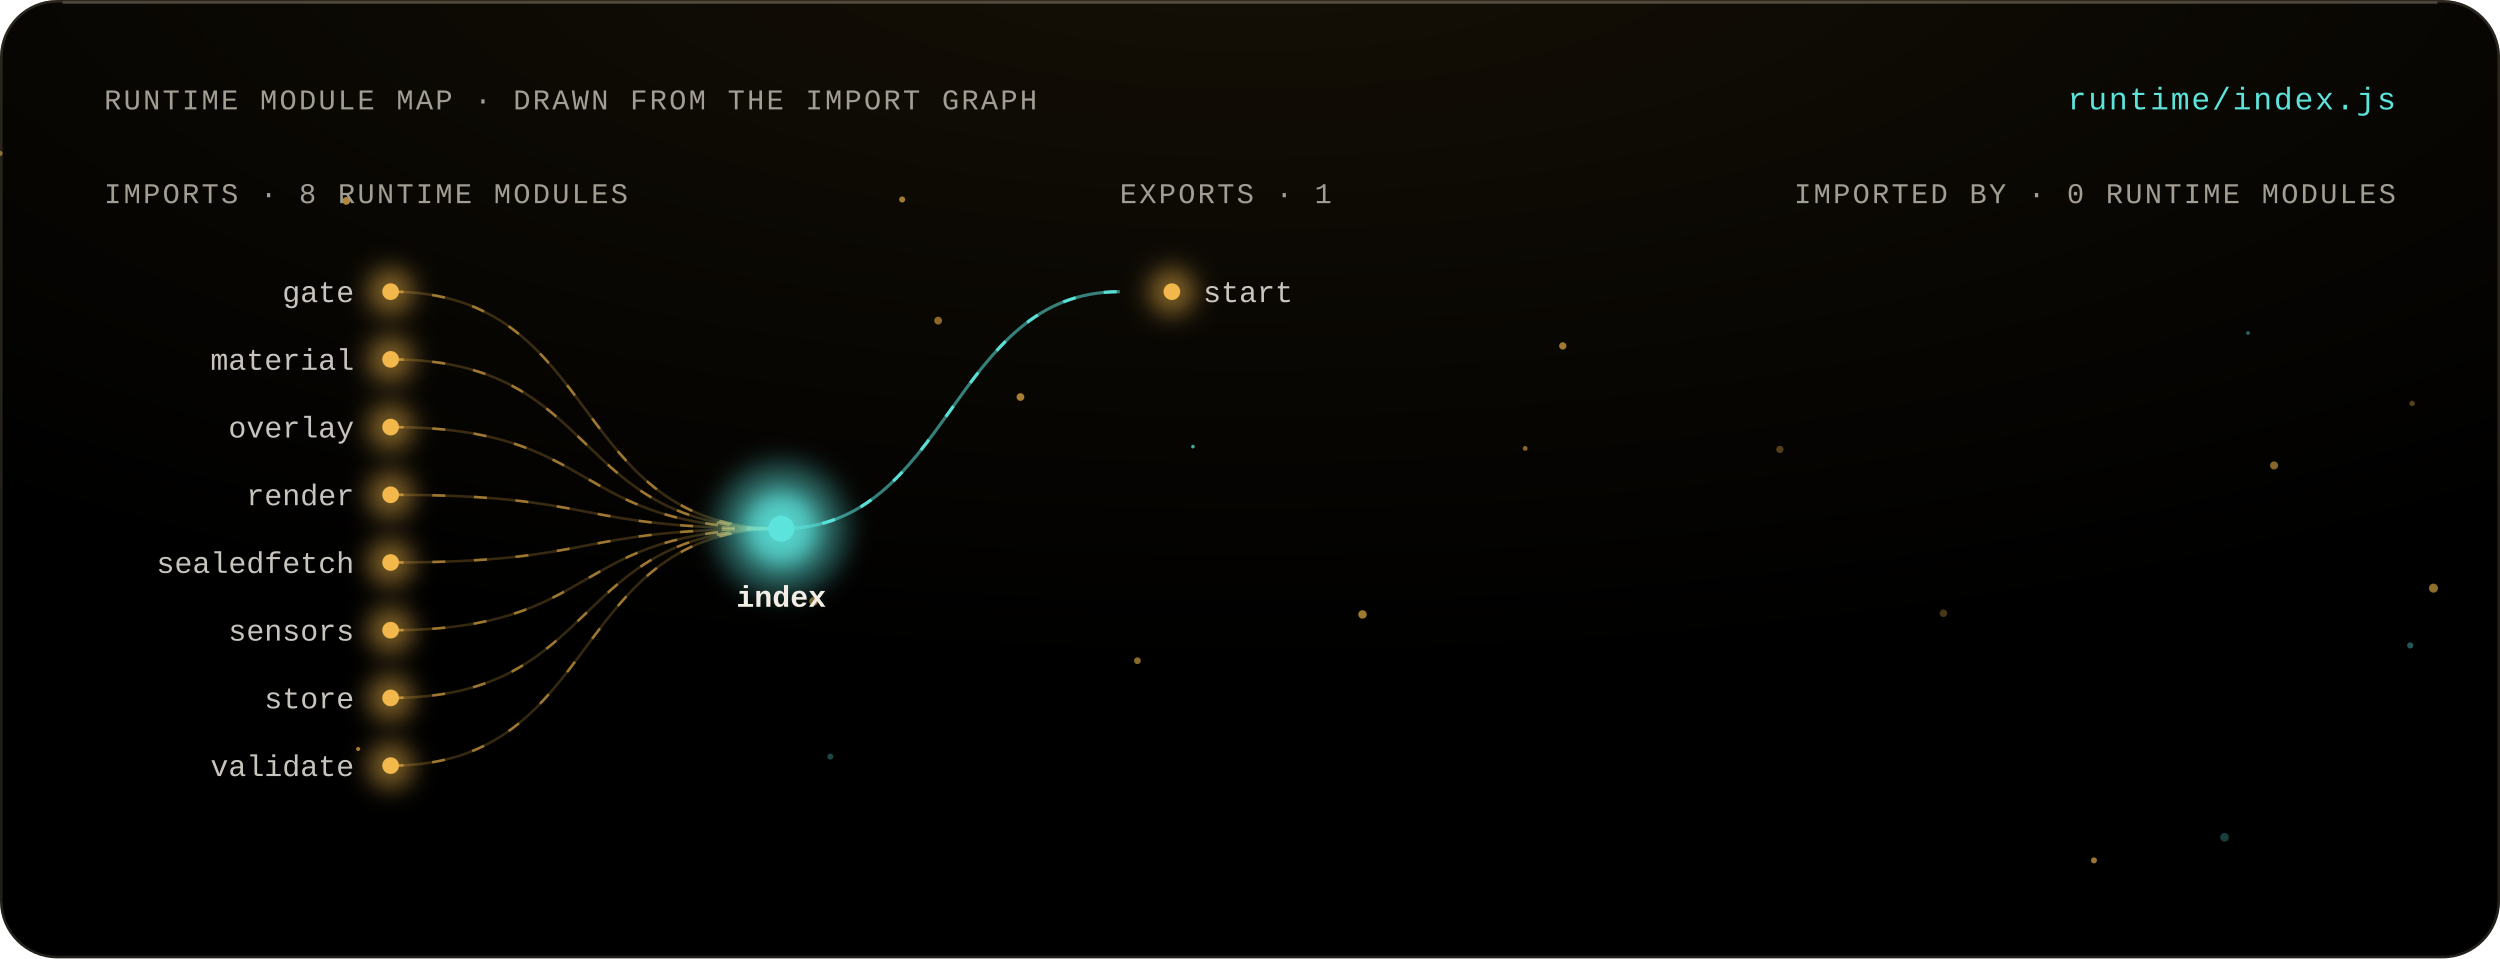
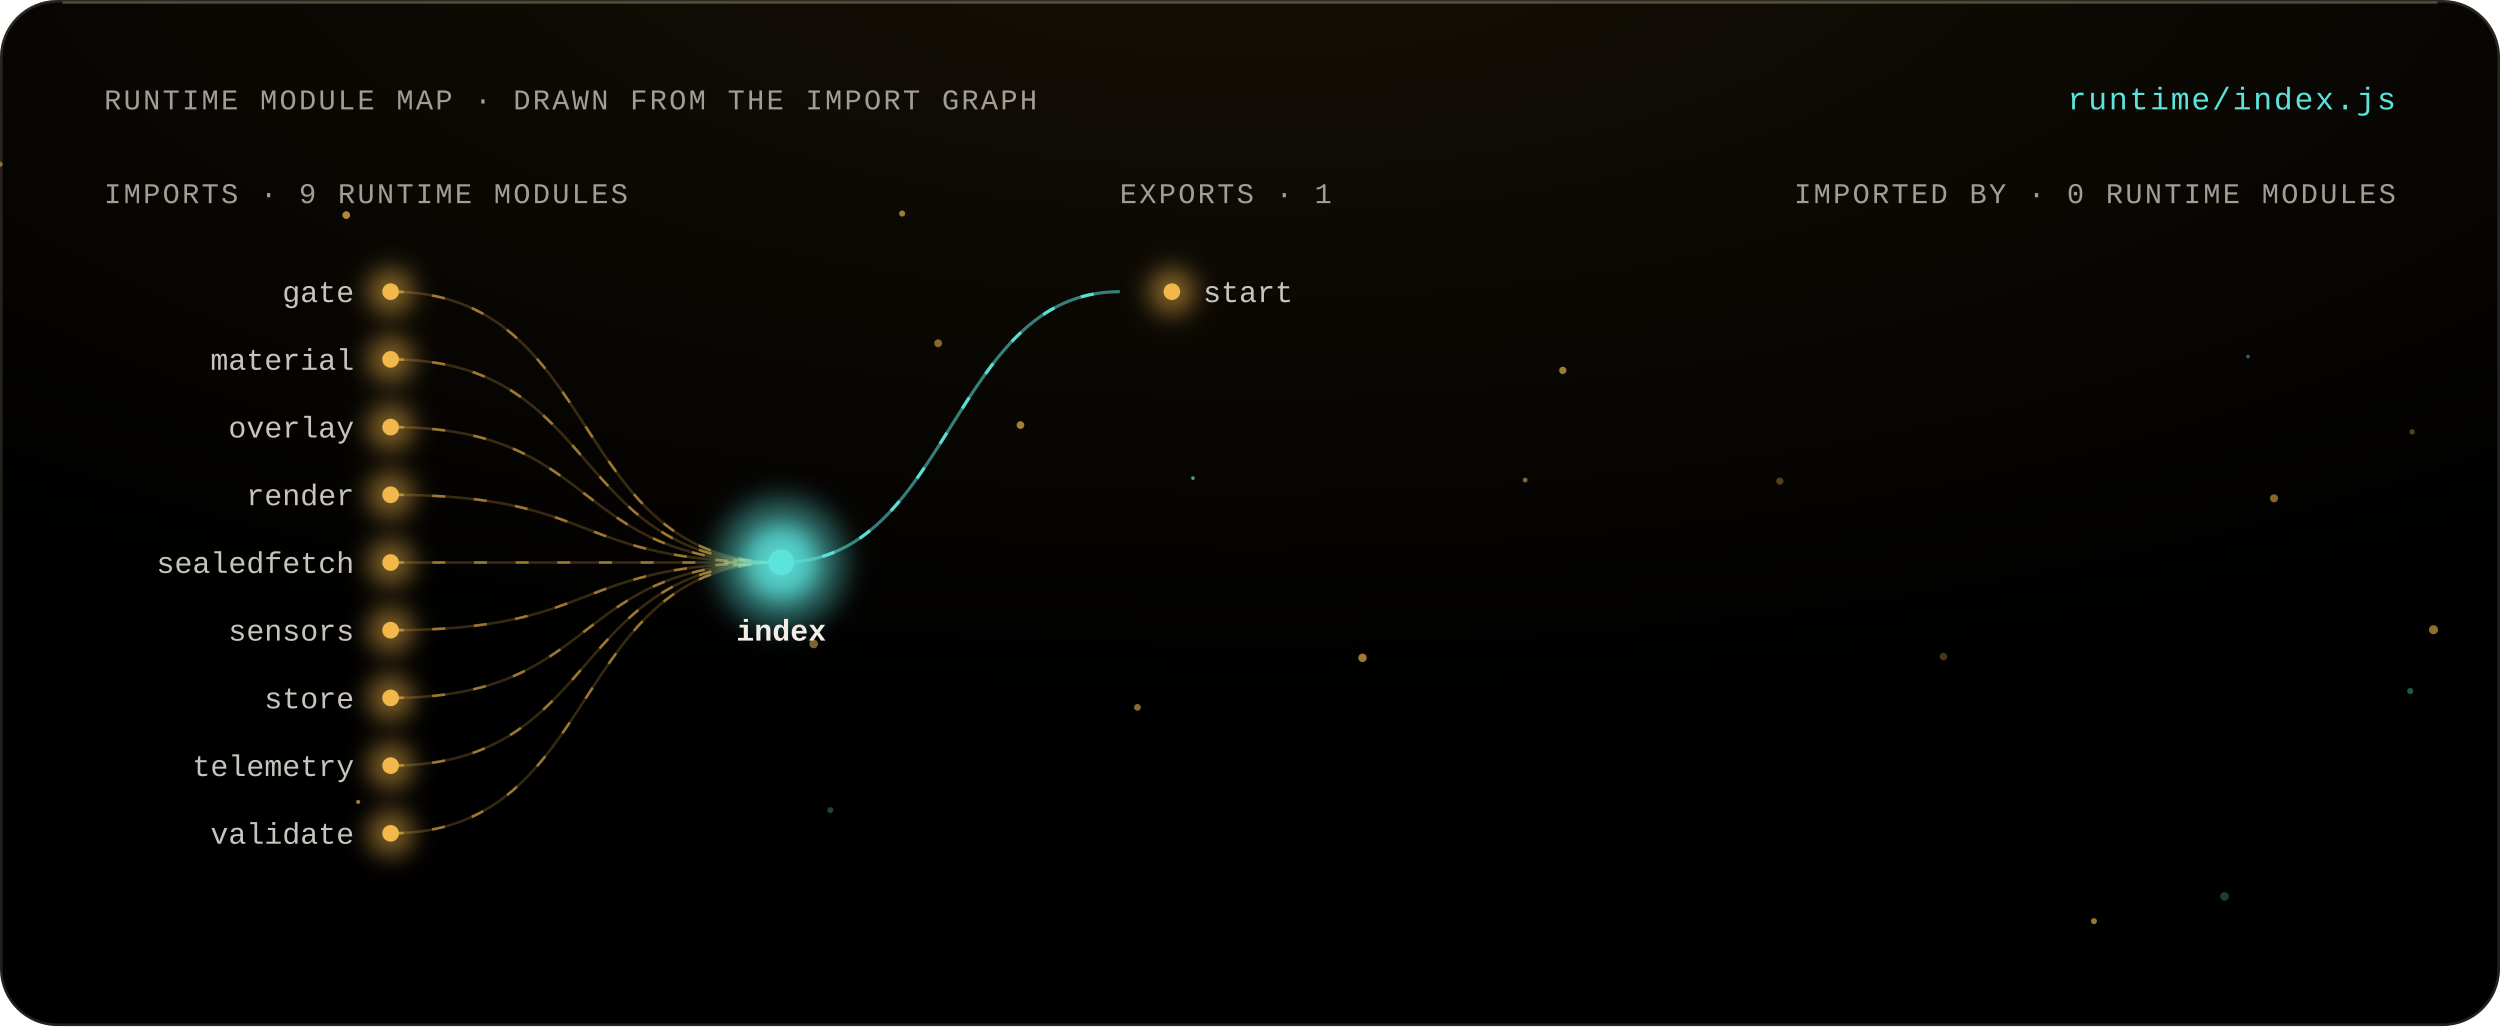
- <svg xmlns="http://www.w3.org/2000/svg" viewBox="0 0 960 368" width="960" height="368" role="img" aria-labelledby="t">
+ <svg xmlns="http://www.w3.org/2000/svg" viewBox="0 0 960 394" width="960" height="394" role="img" aria-labelledby="t">
  <style>
  text { font-family: 'Geist Mono', ui-monospace, 'Liberation Mono', Menlo, monospace; fill: #F2EEE6; }
  .m { fill: #A39E94; font-size: 11px; letter-spacing: .08em; }
  .l { font-size: 11.5px; }
  .h { font-size: 12px; fill: #5CE4DC; letter-spacing: .06em; }
  .flow { stroke-dasharray: 5 11; animation: flow 3s linear infinite; }
  @keyframes flow { to { stroke-dashoffset: -32; } }
  .breathe { animation: breathe 4.2s ease-in-out infinite; }
  @keyframes breathe { 50% { opacity: .38; } }
  .beat { animation: beat 2.6s ease-in-out infinite; transform-box: fill-box; transform-origin: center; }
  @keyframes beat { 50% { opacity: .55; transform: scale(1.35); } }
  .spin { transform-box: fill-box; transform-origin: center; animation: spin 48s linear infinite; }
  .spin-r { transform-box: fill-box; transform-origin: center; animation: spin 64s linear infinite reverse; }
  @keyframes spin { to { transform: rotate(360deg); } }
  @media (prefers-reduced-motion: reduce) { * { animation: none !important; } }
</style>
  <defs>
    <filter id="bloom" x="-80%" y="-80%" width="260%" height="260%">
      <feGaussianBlur stdDeviation="4.5" />
    </filter>
    <filter id="soft" x="-30%" y="-30%" width="160%" height="160%">
      <feGaussianBlur stdDeviation="1.4" />
    </filter>
    <radialGradient id="key" cx="50%" cy="-10%" r="80%">
      <stop offset="0" stop-color="#F2B84B" stop-opacity=".09" />
      <stop offset="1" stop-color="#F2B84B" stop-opacity="0" />
    </radialGradient>
    <linearGradient id="pair" x1="0" x2="1">
      <stop offset="0" stop-color="#F2B84B" />
      <stop offset="1" stop-color="#5CE4DC" />
    </linearGradient>
  </defs>
-   <rect width="960" height="368" rx="22" fill="#000" />
-   <rect width="960" height="368" rx="22" fill="url(#key)" />
-   <rect x=".5" y=".5" width="959" height="367" rx="21.5" fill="none" stroke="rgba(255,232,196,.14)" />
+   <rect width="960" height="394" rx="22" fill="#000" />
+   <rect width="960" height="394" rx="22" fill="url(#key)" />
+   <rect x=".5" y=".5" width="959" height="393" rx="21.5" fill="none" stroke="rgba(255,232,196,.14)" />
  <path d="M 24 1 H 936" stroke="rgba(255,238,208,.22)" stroke-width="1" />
  <g>
-     <circle cx="360.25" cy="123.11" r="1.51" fill="#F2B84B" opacity="0.55" class="breathe" style="animation-delay:-1.6s" />
-     <circle cx="804.07" cy="330.38" r="1.17" fill="#F2B84B" opacity="0.64" class="breathe" style="animation-delay:-0.06s" />
-     <circle cx="132.96" cy="77.15" r="1.48" fill="#F2B84B" opacity="0.73" class="breathe" style="animation-delay:-0.94s" />
-     <circle cx="925.53" cy="247.84" r="1.21" fill="#5CE4DC" opacity="0.37" class="breathe" style="animation-delay:-1.01s" />
-     <circle cx="318.85" cy="290.54" r="1.17" fill="#5CE4DC" opacity="0.3" class="breathe" style="animation-delay:-4.14s" />
-     <circle cx="436.77" cy="253.71" r="1.31" fill="#F2B84B" opacity="0.57" class="breathe" style="animation-delay:-0.07s" />
-     <circle cx="312.44" cy="230.96" r="1.66" fill="#F2B84B" opacity="0.53" class="breathe" style="animation-delay:-0.47s" />
-     <circle cx="523.2" cy="235.94" r="1.62" fill="#F2B84B" opacity="0.66" class="breathe" style="animation-delay:-1.52s" />
-     <circle cx="137.52" cy="287.61" r="0.8" fill="#F2B84B" opacity="0.66" class="breathe" style="animation-delay:-3.41s" />
-     <circle cx="683.46" cy="172.58" r="1.4" fill="#F2B84B" opacity="0.33" class="breathe" style="animation-delay:-3.31s" />
-     <circle cx="0.07" cy="58.9" r="0.98" fill="#F2B84B" opacity="0.51" class="breathe" style="animation-delay:-0.55s" />
-     <circle cx="934.45" cy="225.85" r="1.74" fill="#F2B84B" opacity="0.59" class="breathe" style="animation-delay:-1.18s" />
-     <circle cx="458.09" cy="171.49" r="0.7" fill="#5CE4DC" opacity="0.73" class="breathe" style="animation-delay:-0.92s" />
-     <circle cx="746.28" cy="235.49" r="1.45" fill="#F2B84B" opacity="0.3" class="breathe" style="animation-delay:-3.9s" />
-     <circle cx="585.67" cy="172.18" r="0.93" fill="#F2B84B" opacity="0.54" class="breathe" style="animation-delay:-3.86s" />
-     <circle cx="346.43" cy="76.6" r="1.17" fill="#F2B84B" opacity="0.65" class="breathe" style="animation-delay:-3.1s" />
-     <circle cx="600.11" cy="132.83" r="1.41" fill="#F2B84B" opacity="0.65" class="breathe" style="animation-delay:-2.78s" />
-     <circle cx="854.21" cy="321.52" r="1.67" fill="#5CE4DC" opacity="0.27" class="breathe" style="animation-delay:-1.81s" />
-     <circle cx="873.24" cy="178.73" r="1.55" fill="#F2B84B" opacity="0.55" class="breathe" style="animation-delay:-0.34s" />
-     <circle cx="926.27" cy="154.92" r="1.04" fill="#F2B84B" opacity="0.34" class="breathe" style="animation-delay:-2.03s" />
-     <circle cx="391.85" cy="152.46" r="1.49" fill="#F2B84B" opacity="0.67" class="breathe" style="animation-delay:-1.67s" />
-     <circle cx="863.24" cy="127.88" r="0.74" fill="#5CE4DC" opacity="0.42" class="breathe" style="animation-delay:-3s" />
+     <circle cx="360.25" cy="131.81" r="1.51" fill="#F2B84B" opacity="0.55" class="breathe" style="animation-delay:-1.6s" />
+     <circle cx="804.07" cy="353.72" r="1.17" fill="#F2B84B" opacity="0.64" class="breathe" style="animation-delay:-0.06s" />
+     <circle cx="132.96" cy="82.6" r="1.48" fill="#F2B84B" opacity="0.73" class="breathe" style="animation-delay:-0.94s" />
+     <circle cx="925.53" cy="265.35" r="1.21" fill="#5CE4DC" opacity="0.37" class="breathe" style="animation-delay:-1.01s" />
+     <circle cx="318.85" cy="311.07" r="1.17" fill="#5CE4DC" opacity="0.3" class="breathe" style="animation-delay:-4.14s" />
+     <circle cx="436.77" cy="271.63" r="1.31" fill="#F2B84B" opacity="0.57" class="breathe" style="animation-delay:-0.07s" />
+     <circle cx="312.44" cy="247.28" r="1.66" fill="#F2B84B" opacity="0.53" class="breathe" style="animation-delay:-0.47s" />
+     <circle cx="523.2" cy="252.61" r="1.62" fill="#F2B84B" opacity="0.66" class="breathe" style="animation-delay:-1.52s" />
+     <circle cx="137.52" cy="307.93" r="0.8" fill="#F2B84B" opacity="0.66" class="breathe" style="animation-delay:-3.41s" />
+     <circle cx="683.46" cy="184.77" r="1.4" fill="#F2B84B" opacity="0.33" class="breathe" style="animation-delay:-3.31s" />
+     <circle cx="0.07" cy="63.06" r="0.98" fill="#F2B84B" opacity="0.51" class="breathe" style="animation-delay:-0.55s" />
+     <circle cx="934.45" cy="241.81" r="1.74" fill="#F2B84B" opacity="0.59" class="breathe" style="animation-delay:-1.18s" />
+     <circle cx="458.09" cy="183.6" r="0.7" fill="#5CE4DC" opacity="0.73" class="breathe" style="animation-delay:-0.92s" />
+     <circle cx="746.28" cy="252.13" r="1.45" fill="#F2B84B" opacity="0.3" class="breathe" style="animation-delay:-3.9s" />
+     <circle cx="585.67" cy="184.34" r="0.93" fill="#F2B84B" opacity="0.54" class="breathe" style="animation-delay:-3.86s" />
+     <circle cx="346.43" cy="82.01" r="1.17" fill="#F2B84B" opacity="0.65" class="breathe" style="animation-delay:-3.1s" />
+     <circle cx="600.11" cy="142.22" r="1.41" fill="#F2B84B" opacity="0.65" class="breathe" style="animation-delay:-2.78s" />
+     <circle cx="854.21" cy="344.24" r="1.67" fill="#5CE4DC" opacity="0.27" class="breathe" style="animation-delay:-1.81s" />
+     <circle cx="873.24" cy="191.35" r="1.55" fill="#F2B84B" opacity="0.55" class="breathe" style="animation-delay:-0.34s" />
+     <circle cx="926.27" cy="165.86" r="1.04" fill="#F2B84B" opacity="0.34" class="breathe" style="animation-delay:-2.03s" />
+     <circle cx="391.85" cy="163.23" r="1.49" fill="#F2B84B" opacity="0.67" class="breathe" style="animation-delay:-1.67s" />
+     <circle cx="863.24" cy="136.91" r="0.74" fill="#5CE4DC" opacity="0.42" class="breathe" style="animation-delay:-3s" />
  </g>
  <text x="40" y="42" class="m" text-anchor="start">RUNTIME MODULE MAP · DRAWN FROM THE IMPORT GRAPH</text>
  <text x="920" y="42" class="h" text-anchor="end">runtime/index.js</text>
-   <text x="40" y="78" class="m" text-anchor="start">IMPORTS · 8 RUNTIME MODULES</text>
+   <text x="40" y="78" class="m" text-anchor="start">IMPORTS · 9 RUNTIME MODULES</text>
  <text x="430" y="78" class="m" text-anchor="start">EXPORTS · 1</text>
  <text x="920" y="78" class="m" text-anchor="end">IMPORTED BY · 0 RUNTIME MODULES</text>
-   <path d="M 150 112 C 232.5 112, 217.5 203, 300 203" fill="none" stroke="#F2B84B" stroke-opacity="0.22" stroke-width="1" />
-   <path d="M 150 112 C 232.5 112, 217.5 203, 300 203" fill="none" stroke="#F2B84B" stroke-opacity="0.55" stroke-width="1" class="flow" />
+   <path d="M 150 112 C 232.5 112, 217.5 216, 300 216" fill="none" stroke="#F2B84B" stroke-opacity="0.22" stroke-width="1" />
+   <path d="M 150 112 C 232.5 112, 217.5 216, 300 216" fill="none" stroke="#F2B84B" stroke-opacity="0.55" stroke-width="1" class="flow" />
  <g>
    <circle cx="150" cy="112" r="9" fill="#F2B84B" opacity="0.5" filter="url(#bloom)" class="breathe" style="animation-delay:-3.94s" />
    <circle cx="150" cy="112" r="3.2" fill="#F2B84B" />
  </g>
  <text x="136" y="116" class="l" text-anchor="end" fill="#F2EEE6" fill-opacity=".82">gate</text>
-   <path d="M 150 138 C 232.5 138, 217.5 203, 300 203" fill="none" stroke="#F2B84B" stroke-opacity="0.22" stroke-width="1" />
-   <path d="M 150 138 C 232.5 138, 217.5 203, 300 203" fill="none" stroke="#F2B84B" stroke-opacity="0.55" stroke-width="1" class="flow" />
+   <path d="M 150 138 C 232.5 138, 217.5 216, 300 216" fill="none" stroke="#F2B84B" stroke-opacity="0.22" stroke-width="1" />
+   <path d="M 150 138 C 232.5 138, 217.5 216, 300 216" fill="none" stroke="#F2B84B" stroke-opacity="0.55" stroke-width="1" class="flow" />
  <g>
    <circle cx="150" cy="138" r="9" fill="#F2B84B" opacity="0.5" filter="url(#bloom)" class="breathe" style="animation-delay:-2.96s" />
    <circle cx="150" cy="138" r="3.2" fill="#F2B84B" />
  </g>
  <text x="136" y="142" class="l" text-anchor="end" fill="#F2EEE6" fill-opacity=".82">material</text>
-   <path d="M 150 164 C 232.5 164, 217.5 203, 300 203" fill="none" stroke="#F2B84B" stroke-opacity="0.22" stroke-width="1" />
-   <path d="M 150 164 C 232.5 164, 217.5 203, 300 203" fill="none" stroke="#F2B84B" stroke-opacity="0.55" stroke-width="1" class="flow" />
+   <path d="M 150 164 C 232.5 164, 217.5 216, 300 216" fill="none" stroke="#F2B84B" stroke-opacity="0.22" stroke-width="1" />
+   <path d="M 150 164 C 232.5 164, 217.5 216, 300 216" fill="none" stroke="#F2B84B" stroke-opacity="0.55" stroke-width="1" class="flow" />
  <g>
    <circle cx="150" cy="164" r="9" fill="#F2B84B" opacity="0.5" filter="url(#bloom)" class="breathe" style="animation-delay:-1.5s" />
    <circle cx="150" cy="164" r="3.2" fill="#F2B84B" />
  </g>
  <text x="136" y="168" class="l" text-anchor="end" fill="#F2EEE6" fill-opacity=".82">overlay</text>
-   <path d="M 150 190 C 232.5 190, 217.5 203, 300 203" fill="none" stroke="#F2B84B" stroke-opacity="0.22" stroke-width="1" />
-   <path d="M 150 190 C 232.5 190, 217.5 203, 300 203" fill="none" stroke="#F2B84B" stroke-opacity="0.55" stroke-width="1" class="flow" />
+   <path d="M 150 190 C 232.5 190, 217.5 216, 300 216" fill="none" stroke="#F2B84B" stroke-opacity="0.22" stroke-width="1" />
+   <path d="M 150 190 C 232.5 190, 217.5 216, 300 216" fill="none" stroke="#F2B84B" stroke-opacity="0.55" stroke-width="1" class="flow" />
  <g>
    <circle cx="150" cy="190" r="9" fill="#F2B84B" opacity="0.5" filter="url(#bloom)" class="breathe" style="animation-delay:-1.34s" />
    <circle cx="150" cy="190" r="3.2" fill="#F2B84B" />
  </g>
  <text x="136" y="194" class="l" text-anchor="end" fill="#F2EEE6" fill-opacity=".82">render</text>
-   <path d="M 150 216 C 232.5 216, 217.5 203, 300 203" fill="none" stroke="#F2B84B" stroke-opacity="0.22" stroke-width="1" />
-   <path d="M 150 216 C 232.5 216, 217.5 203, 300 203" fill="none" stroke="#F2B84B" stroke-opacity="0.55" stroke-width="1" class="flow" />
+   <path d="M 150 216 C 232.5 216, 217.5 216, 300 216" fill="none" stroke="#F2B84B" stroke-opacity="0.22" stroke-width="1" />
+   <path d="M 150 216 C 232.5 216, 217.5 216, 300 216" fill="none" stroke="#F2B84B" stroke-opacity="0.55" stroke-width="1" class="flow" />
  <g>
    <circle cx="150" cy="216" r="9" fill="#F2B84B" opacity="0.5" filter="url(#bloom)" class="breathe" style="animation-delay:-2.38s" />
    <circle cx="150" cy="216" r="3.2" fill="#F2B84B" />
  </g>
  <text x="136" y="220" class="l" text-anchor="end" fill="#F2EEE6" fill-opacity=".82">sealedfetch</text>
-   <path d="M 150 242 C 232.5 242, 217.5 203, 300 203" fill="none" stroke="#F2B84B" stroke-opacity="0.22" stroke-width="1" />
-   <path d="M 150 242 C 232.5 242, 217.5 203, 300 203" fill="none" stroke="#F2B84B" stroke-opacity="0.55" stroke-width="1" class="flow" />
+   <path d="M 150 242 C 232.5 242, 217.5 216, 300 216" fill="none" stroke="#F2B84B" stroke-opacity="0.22" stroke-width="1" />
+   <path d="M 150 242 C 232.5 242, 217.5 216, 300 216" fill="none" stroke="#F2B84B" stroke-opacity="0.55" stroke-width="1" class="flow" />
  <g>
    <circle cx="150" cy="242" r="9" fill="#F2B84B" opacity="0.5" filter="url(#bloom)" class="breathe" style="animation-delay:-1.52s" />
    <circle cx="150" cy="242" r="3.2" fill="#F2B84B" />
  </g>
  <text x="136" y="246" class="l" text-anchor="end" fill="#F2EEE6" fill-opacity=".82">sensors</text>
-   <path d="M 150 268 C 232.5 268, 217.5 203, 300 203" fill="none" stroke="#F2B84B" stroke-opacity="0.22" stroke-width="1" />
-   <path d="M 150 268 C 232.5 268, 217.5 203, 300 203" fill="none" stroke="#F2B84B" stroke-opacity="0.55" stroke-width="1" class="flow" />
+   <path d="M 150 268 C 232.5 268, 217.5 216, 300 216" fill="none" stroke="#F2B84B" stroke-opacity="0.22" stroke-width="1" />
+   <path d="M 150 268 C 232.5 268, 217.5 216, 300 216" fill="none" stroke="#F2B84B" stroke-opacity="0.55" stroke-width="1" class="flow" />
  <g>
    <circle cx="150" cy="268" r="9" fill="#F2B84B" opacity="0.5" filter="url(#bloom)" class="breathe" style="animation-delay:-3.9s" />
    <circle cx="150" cy="268" r="3.2" fill="#F2B84B" />
  </g>
  <text x="136" y="272" class="l" text-anchor="end" fill="#F2EEE6" fill-opacity=".82">store</text>
-   <path d="M 150 294 C 232.5 294, 217.5 203, 300 203" fill="none" stroke="#F2B84B" stroke-opacity="0.22" stroke-width="1" />
-   <path d="M 150 294 C 232.5 294, 217.5 203, 300 203" fill="none" stroke="#F2B84B" stroke-opacity="0.55" stroke-width="1" class="flow" />
+   <path d="M 150 294 C 232.5 294, 217.5 216, 300 216" fill="none" stroke="#F2B84B" stroke-opacity="0.22" stroke-width="1" />
+   <path d="M 150 294 C 232.5 294, 217.5 216, 300 216" fill="none" stroke="#F2B84B" stroke-opacity="0.55" stroke-width="1" class="flow" />
  <g>
    <circle cx="150" cy="294" r="9" fill="#F2B84B" opacity="0.5" filter="url(#bloom)" class="breathe" style="animation-delay:-1.69s" />
    <circle cx="150" cy="294" r="3.2" fill="#F2B84B" />
  </g>
-   <text x="136" y="298" class="l" text-anchor="end" fill="#F2EEE6" fill-opacity=".82">validate</text>
-   <circle cx="300" cy="203" r="26" fill="#5CE4DC" opacity=".35" filter="url(#bloom)" class="beat" />
+   <text x="136" y="298" class="l" text-anchor="end" fill="#F2EEE6" fill-opacity=".82">telemetry</text>
+   <path d="M 150 320 C 232.5 320, 217.5 216, 300 216" fill="none" stroke="#F2B84B" stroke-opacity="0.22" stroke-width="1" />
+   <path d="M 150 320 C 232.5 320, 217.5 216, 300 216" fill="none" stroke="#F2B84B" stroke-opacity="0.55" stroke-width="1" class="flow" />
  <g>
-     <circle cx="300" cy="203" r="15" fill="#5CE4DC" opacity="0.85" filter="url(#bloom)" class="beat" style="animation-delay:-0s" />
-     <circle cx="300" cy="203" r="5" fill="#5CE4DC" />
+     <circle cx="150" cy="320" r="9" fill="#F2B84B" opacity="0.5" filter="url(#bloom)" class="breathe" style="animation-delay:-3.35s" />
+     <circle cx="150" cy="320" r="3.2" fill="#F2B84B" />
  </g>
-   <text x="300" y="233" class="l" text-anchor="middle" fill="#5CE4DC" font-weight="700" font-size="13">index</text>
-   <path d="M 300 203 C 365 203, 365 112, 430 112" fill="none" stroke="#5CE4DC" stroke-opacity="0.55" stroke-width="1.2" />
-   <path d="M 300 203 C 365 203, 365 112, 430 112" fill="none" stroke="#5CE4DC" stroke-opacity="0.95" stroke-width="1.2" class="flow" />
+   <text x="136" y="324" class="l" text-anchor="end" fill="#F2EEE6" fill-opacity=".82">validate</text>
+   <circle cx="300" cy="216" r="26" fill="#5CE4DC" opacity=".35" filter="url(#bloom)" class="beat" />
  <g>
-     <circle cx="450" cy="112" r="9" fill="#F2B84B" opacity="0.5" filter="url(#bloom)" class="breathe" style="animation-delay:-3.35s" />
+     <circle cx="300" cy="216" r="15" fill="#5CE4DC" opacity="0.85" filter="url(#bloom)" class="beat" style="animation-delay:-0s" />
+     <circle cx="300" cy="216" r="5" fill="#5CE4DC" />
+   </g>
+   <text x="300" y="246" class="l" text-anchor="middle" fill="#5CE4DC" font-weight="700" font-size="13">index</text>
+   <path d="M 300 216 C 365 216, 365 112, 430 112" fill="none" stroke="#5CE4DC" stroke-opacity="0.55" stroke-width="1.2" />
+   <path d="M 300 216 C 365 216, 365 112, 430 112" fill="none" stroke="#5CE4DC" stroke-opacity="0.95" stroke-width="1.2" class="flow" />
+   <g>
+     <circle cx="450" cy="112" r="9" fill="#F2B84B" opacity="0.5" filter="url(#bloom)" class="breathe" style="animation-delay:-3.59s" />
    <circle cx="450" cy="112" r="3.2" fill="#F2B84B" />
  </g>
  <text x="462" y="116" class="l" text-anchor="start" fill="#F2EEE6" fill-opacity=".82">start</text>
</svg>
